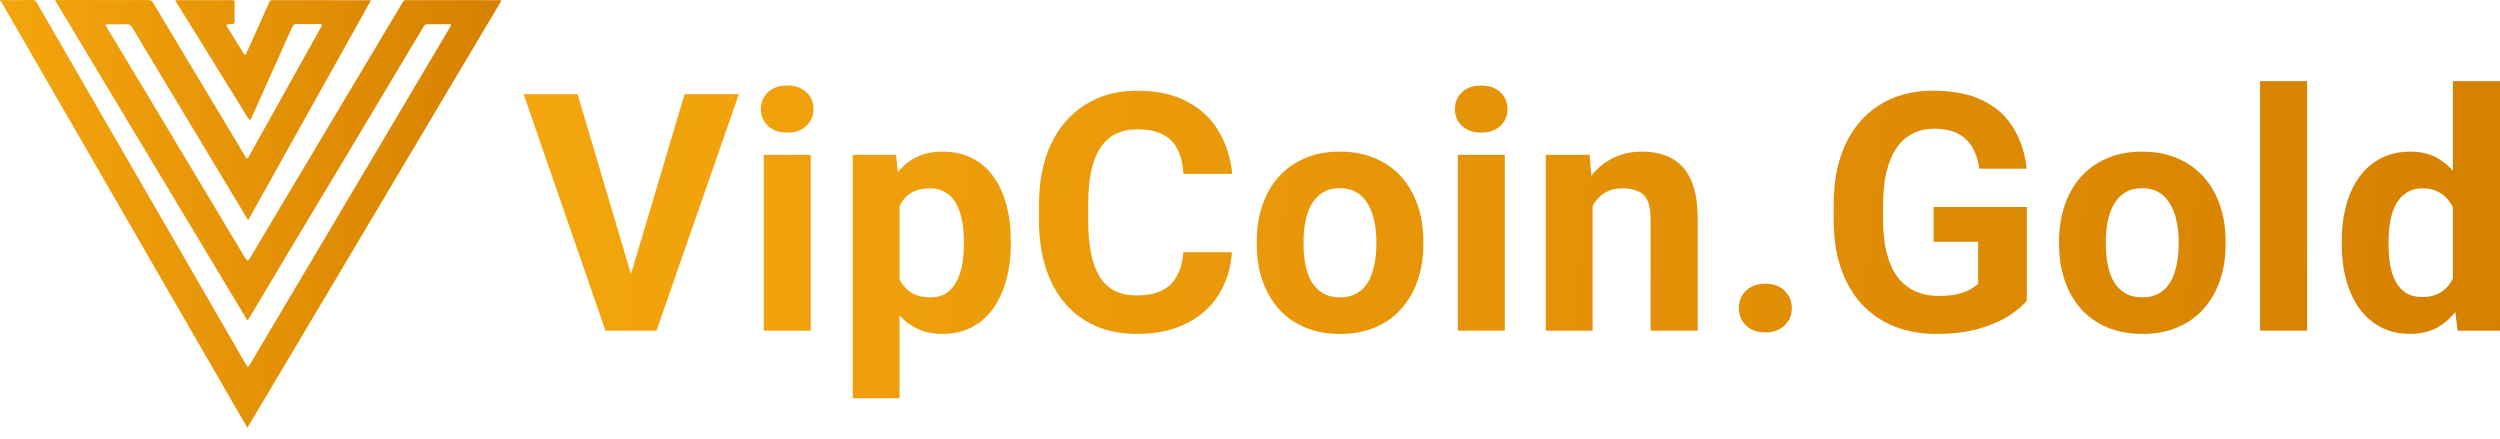
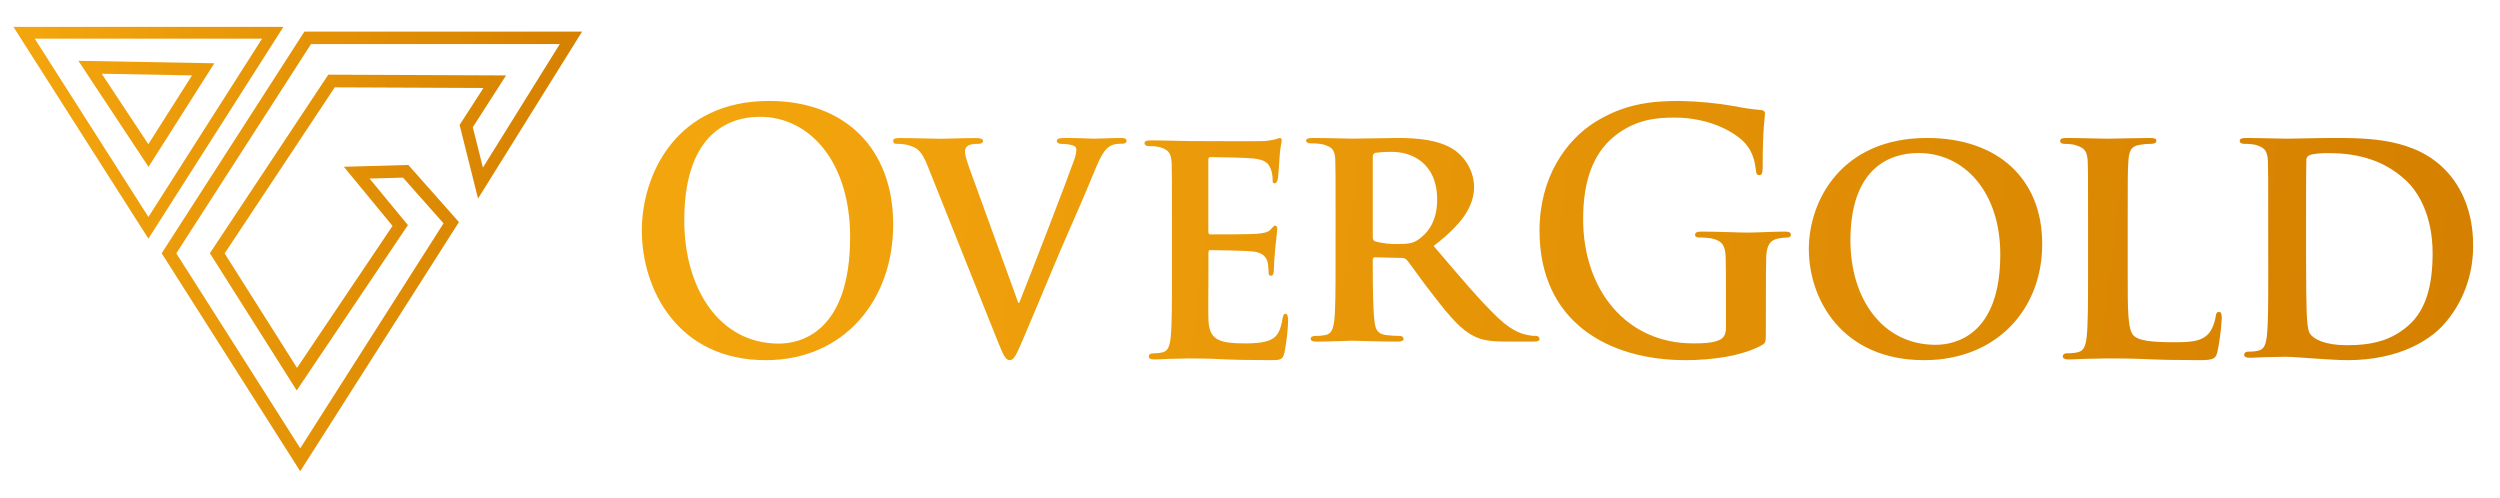
- <svg xmlns="http://www.w3.org/2000/svg" width="211" height="37" viewBox="0 0 211 37" fill="none">
-   <path d="M53.077 23.739L57.78 7.944H62.36L55.408 27.907H52.391L53.077 23.739ZM48.744 7.944L53.434 23.739L54.147 27.907H51.102L44.192 7.944H48.744Z" fill="url(#paint0_linear_9_153)" />
-   <path d="M68.427 13.072V27.907H64.464V13.072H68.427ZM64.218 9.205C64.218 8.629 64.419 8.154 64.821 7.779C65.223 7.404 65.763 7.217 66.439 7.217C67.106 7.217 67.641 7.404 68.043 7.779C68.454 8.154 68.66 8.629 68.66 9.205C68.66 9.781 68.454 10.256 68.043 10.631C67.641 11.006 67.106 11.193 66.439 11.193C65.763 11.193 65.223 11.006 64.821 10.631C64.419 10.256 64.218 9.781 64.218 9.205Z" fill="url(#paint1_linear_9_153)" />
-   <path d="M75.92 15.923V33.611H71.971V13.072H75.632L75.92 15.923ZM85.313 20.325V20.613C85.313 21.691 85.185 22.692 84.929 23.615C84.682 24.538 84.317 25.343 83.832 26.029C83.348 26.705 82.744 27.235 82.022 27.619C81.309 27.994 80.486 28.181 79.554 28.181C78.649 28.181 77.863 27.998 77.196 27.633C76.528 27.267 75.966 26.755 75.509 26.097C75.061 25.43 74.7 24.657 74.426 23.78C74.151 22.902 73.941 21.961 73.795 20.955V20.201C73.941 19.123 74.151 18.136 74.426 17.24C74.7 16.335 75.061 15.553 75.509 14.895C75.966 14.228 76.524 13.711 77.182 13.346C77.849 12.98 78.631 12.797 79.527 12.797C80.468 12.797 81.295 12.976 82.008 13.332C82.731 13.688 83.334 14.2 83.818 14.868C84.312 15.535 84.682 16.33 84.929 17.253C85.185 18.177 85.313 19.2 85.313 20.325ZM81.35 20.613V20.325C81.35 19.694 81.295 19.113 81.186 18.583C81.085 18.044 80.921 17.573 80.692 17.171C80.473 16.769 80.18 16.458 79.814 16.239C79.458 16.01 79.024 15.896 78.512 15.896C77.973 15.896 77.511 15.983 77.127 16.157C76.752 16.33 76.446 16.581 76.208 16.911C75.971 17.24 75.792 17.633 75.674 18.09C75.555 18.547 75.482 19.063 75.454 19.639V21.545C75.5 22.221 75.628 22.829 75.838 23.369C76.048 23.899 76.373 24.319 76.812 24.63C77.25 24.941 77.826 25.096 78.539 25.096C79.06 25.096 79.499 24.982 79.856 24.753C80.212 24.516 80.5 24.191 80.719 23.78C80.948 23.369 81.108 22.893 81.199 22.354C81.3 21.815 81.35 21.234 81.35 20.613Z" fill="url(#paint2_linear_9_153)" />
-   <path d="M99.868 21.284H103.968C103.885 22.628 103.515 23.821 102.857 24.863C102.208 25.905 101.298 26.719 100.128 27.304C98.967 27.889 97.569 28.181 95.933 28.181C94.653 28.181 93.505 27.962 92.491 27.523C91.476 27.075 90.608 26.435 89.886 25.603C89.173 24.772 88.629 23.766 88.254 22.587C87.879 21.408 87.692 20.087 87.692 18.625V17.24C87.692 15.777 87.884 14.456 88.268 13.277C88.661 12.089 89.218 11.079 89.94 10.247C90.672 9.415 91.545 8.775 92.559 8.327C93.574 7.88 94.708 7.656 95.96 7.656C97.624 7.656 99.027 7.957 100.169 8.561C101.321 9.164 102.213 9.996 102.843 11.056C103.483 12.116 103.867 13.323 103.995 14.676H99.882C99.836 13.871 99.676 13.19 99.402 12.633C99.127 12.066 98.711 11.641 98.154 11.358C97.605 11.065 96.874 10.919 95.96 10.919C95.274 10.919 94.676 11.047 94.164 11.303C93.652 11.559 93.222 11.947 92.875 12.468C92.527 12.989 92.267 13.647 92.093 14.443C91.929 15.229 91.846 16.152 91.846 17.212V18.625C91.846 19.657 91.924 20.567 92.079 21.353C92.235 22.13 92.473 22.788 92.793 23.327C93.122 23.858 93.542 24.26 94.054 24.534C94.575 24.799 95.201 24.932 95.933 24.932C96.792 24.932 97.5 24.794 98.058 24.52C98.615 24.246 99.04 23.839 99.333 23.3C99.635 22.761 99.813 22.089 99.868 21.284Z" fill="url(#paint3_linear_9_153)" />
-   <path d="M106.072 20.64V20.352C106.072 19.264 106.228 18.263 106.538 17.349C106.849 16.426 107.302 15.626 107.896 14.95C108.49 14.274 109.221 13.748 110.09 13.373C110.958 12.989 111.955 12.797 113.079 12.797C114.203 12.797 115.204 12.989 116.082 13.373C116.959 13.748 117.695 14.274 118.289 14.95C118.893 15.626 119.35 16.426 119.661 17.349C119.971 18.263 120.127 19.264 120.127 20.352V20.64C120.127 21.719 119.971 22.72 119.661 23.643C119.35 24.557 118.893 25.357 118.289 26.042C117.695 26.719 116.964 27.244 116.095 27.619C115.227 27.994 114.231 28.181 113.106 28.181C111.982 28.181 110.981 27.994 110.103 27.619C109.235 27.244 108.499 26.719 107.896 26.042C107.302 25.357 106.849 24.557 106.538 23.643C106.228 22.72 106.072 21.719 106.072 20.64ZM110.021 20.352V20.64C110.021 21.262 110.076 21.842 110.186 22.381C110.295 22.921 110.469 23.396 110.707 23.807C110.954 24.209 111.273 24.525 111.667 24.753C112.06 24.982 112.54 25.096 113.106 25.096C113.655 25.096 114.126 24.982 114.519 24.753C114.912 24.525 115.227 24.209 115.465 23.807C115.702 23.396 115.876 22.921 115.986 22.381C116.105 21.842 116.164 21.262 116.164 20.64V20.352C116.164 19.749 116.105 19.182 115.986 18.652C115.876 18.113 115.698 17.637 115.451 17.226C115.213 16.805 114.898 16.476 114.505 16.239C114.112 16.001 113.636 15.882 113.079 15.882C112.521 15.882 112.046 16.001 111.653 16.239C111.269 16.476 110.954 16.805 110.707 17.226C110.469 17.637 110.295 18.113 110.186 18.652C110.076 19.182 110.021 19.749 110.021 20.352Z" fill="url(#paint4_linear_9_153)" />
-   <path d="M127.003 13.072V27.907H123.04V13.072H127.003ZM122.793 9.205C122.793 8.629 122.995 8.154 123.397 7.779C123.799 7.404 124.338 7.217 125.015 7.217C125.682 7.217 126.217 7.404 126.619 7.779C127.03 8.154 127.236 8.629 127.236 9.205C127.236 9.781 127.03 10.256 126.619 10.631C126.217 11.006 125.682 11.193 125.015 11.193C124.338 11.193 123.799 11.006 123.397 10.631C122.995 10.256 122.793 9.781 122.793 9.205Z" fill="url(#paint5_linear_9_153)" />
-   <path d="M134.414 16.239V27.907H130.465V13.072H134.167L134.414 16.239ZM133.838 19.968H132.769C132.769 18.871 132.91 17.884 133.194 17.007C133.477 16.12 133.875 15.366 134.387 14.744C134.898 14.114 135.506 13.634 136.21 13.305C136.923 12.966 137.718 12.797 138.596 12.797C139.291 12.797 139.926 12.898 140.502 13.099C141.078 13.3 141.572 13.62 141.983 14.059C142.403 14.498 142.723 15.078 142.943 15.8C143.171 16.522 143.285 17.404 143.285 18.446V27.907H139.309V18.433C139.309 17.774 139.218 17.262 139.035 16.897C138.852 16.531 138.582 16.275 138.226 16.129C137.878 15.974 137.449 15.896 136.937 15.896C136.407 15.896 135.945 16.001 135.552 16.211C135.168 16.422 134.848 16.714 134.592 17.089C134.345 17.454 134.158 17.884 134.03 18.378C133.902 18.871 133.838 19.401 133.838 19.968Z" fill="url(#paint6_linear_9_153)" />
-   <path d="M146.761 26.001C146.761 25.416 146.962 24.927 147.364 24.534C147.776 24.141 148.32 23.944 148.996 23.944C149.673 23.944 150.212 24.141 150.614 24.534C151.026 24.927 151.231 25.416 151.231 26.001C151.231 26.586 151.026 27.075 150.614 27.468C150.212 27.861 149.673 28.058 148.996 28.058C148.32 28.058 147.776 27.861 147.364 27.468C146.962 27.075 146.761 26.586 146.761 26.001Z" fill="url(#paint7_linear_9_153)" />
-   <path d="M171.065 17.473V25.384C170.754 25.759 170.274 26.166 169.625 26.604C168.976 27.034 168.14 27.404 167.116 27.715C166.092 28.026 164.854 28.181 163.4 28.181C162.111 28.181 160.937 27.971 159.876 27.55C158.816 27.121 157.902 26.495 157.134 25.672C156.375 24.849 155.79 23.844 155.379 22.655C154.967 21.458 154.762 20.092 154.762 18.556V17.308C154.762 15.773 154.958 14.406 155.351 13.209C155.754 12.011 156.325 11.001 157.065 10.178C157.806 9.356 158.688 8.73 159.712 8.3C160.736 7.87 161.874 7.656 163.126 7.656C164.863 7.656 166.289 7.939 167.404 8.506C168.519 9.063 169.369 9.84 169.954 10.837C170.549 11.824 170.914 12.957 171.051 14.237H167.061C166.961 13.56 166.769 12.971 166.485 12.468C166.202 11.966 165.795 11.572 165.265 11.289C164.744 11.006 164.068 10.864 163.236 10.864C162.55 10.864 161.938 11.006 161.398 11.289C160.868 11.563 160.42 11.97 160.055 12.509C159.689 13.049 159.41 13.716 159.218 14.511C159.026 15.306 158.93 16.23 158.93 17.281V18.556C158.93 19.598 159.031 20.521 159.232 21.326C159.433 22.121 159.73 22.793 160.123 23.341C160.525 23.88 161.019 24.287 161.604 24.561C162.189 24.836 162.87 24.973 163.647 24.973C164.296 24.973 164.835 24.918 165.265 24.808C165.704 24.698 166.056 24.566 166.321 24.411C166.595 24.246 166.805 24.091 166.952 23.944V20.407H163.195V17.473H171.065Z" fill="url(#paint8_linear_9_153)" />
-   <path d="M173.787 20.64V20.352C173.787 19.264 173.942 18.263 174.253 17.349C174.564 16.426 175.016 15.626 175.61 14.95C176.204 14.274 176.936 13.748 177.804 13.373C178.673 12.989 179.669 12.797 180.793 12.797C181.918 12.797 182.919 12.989 183.796 13.373C184.674 13.748 185.41 14.274 186.004 14.95C186.607 15.626 187.064 16.426 187.375 17.349C187.686 18.263 187.841 19.264 187.841 20.352V20.64C187.841 21.719 187.686 22.72 187.375 23.643C187.064 24.557 186.607 25.357 186.004 26.042C185.41 26.719 184.678 27.244 183.81 27.619C182.942 27.994 181.945 28.181 180.821 28.181C179.696 28.181 178.695 27.994 177.818 27.619C176.949 27.244 176.214 26.719 175.61 26.042C175.016 25.357 174.564 24.557 174.253 23.643C173.942 22.72 173.787 21.719 173.787 20.64ZM177.736 20.352V20.64C177.736 21.262 177.79 21.842 177.9 22.381C178.01 22.921 178.184 23.396 178.421 23.807C178.668 24.209 178.988 24.525 179.381 24.753C179.774 24.982 180.254 25.096 180.821 25.096C181.369 25.096 181.84 24.982 182.233 24.753C182.626 24.525 182.942 24.209 183.179 23.807C183.417 23.396 183.591 22.921 183.7 22.381C183.819 21.842 183.879 21.262 183.879 20.64V20.352C183.879 19.749 183.819 19.182 183.7 18.652C183.591 18.113 183.412 17.637 183.166 17.226C182.928 16.805 182.612 16.476 182.219 16.239C181.826 16.001 181.351 15.882 180.793 15.882C180.236 15.882 179.76 16.001 179.367 16.239C178.983 16.476 178.668 16.805 178.421 17.226C178.184 17.637 178.01 18.113 177.9 18.652C177.79 19.182 177.736 19.749 177.736 20.352Z" fill="url(#paint9_linear_9_153)" />
-   <path d="M194.717 6.847V27.907H190.755V6.847H194.717Z" fill="url(#paint10_linear_9_153)" />
-   <path d="M207.024 24.671V6.847H211V27.907H207.421L207.024 24.671ZM197.645 20.667V20.38C197.645 19.246 197.773 18.218 198.029 17.294C198.285 16.362 198.659 15.562 199.153 14.895C199.647 14.228 200.254 13.711 200.977 13.346C201.699 12.98 202.522 12.797 203.445 12.797C204.313 12.797 205.072 12.98 205.721 13.346C206.379 13.711 206.937 14.232 207.394 14.909C207.86 15.576 208.235 16.367 208.518 17.281C208.802 18.186 209.007 19.177 209.135 20.256V20.887C209.007 21.92 208.802 22.88 208.518 23.766C208.235 24.653 207.86 25.43 207.394 26.097C206.937 26.755 206.379 27.267 205.721 27.633C205.063 27.998 204.295 28.181 203.417 28.181C202.494 28.181 201.671 27.994 200.949 27.619C200.236 27.244 199.633 26.719 199.139 26.042C198.655 25.366 198.285 24.57 198.029 23.657C197.773 22.742 197.645 21.746 197.645 20.667ZM201.594 20.38V20.667C201.594 21.28 201.639 21.851 201.731 22.381C201.831 22.912 201.991 23.382 202.211 23.794C202.439 24.196 202.732 24.511 203.088 24.74C203.454 24.959 203.897 25.069 204.418 25.069C205.095 25.069 205.652 24.918 206.091 24.616C206.53 24.305 206.864 23.88 207.092 23.341C207.33 22.802 207.467 22.18 207.503 21.476V19.68C207.476 19.104 207.394 18.588 207.257 18.131C207.129 17.665 206.937 17.267 206.681 16.938C206.434 16.609 206.123 16.353 205.748 16.17C205.383 15.987 204.949 15.896 204.446 15.896C203.934 15.896 203.495 16.015 203.129 16.253C202.764 16.481 202.467 16.796 202.238 17.198C202.019 17.601 201.854 18.076 201.745 18.625C201.644 19.164 201.594 19.749 201.594 20.38Z" fill="url(#paint11_linear_9_153)" />
-   <path d="M0 0.013C0.921 0.01 1.845 0.013 2.766 5.7381e-05C2.945 -0.002 3.021 0.078 3.096 0.209C4.222 2.162 5.348 4.115 6.48 6.068C9.594 11.455 12.713 16.839 15.829 22.227C17.389 24.925 18.946 27.624 20.503 30.325C20.594 30.484 20.698 30.635 20.778 30.796C20.887 31.018 20.96 30.988 21.074 30.791C21.634 29.834 22.205 28.881 22.771 27.929C25.75 22.912 28.732 17.895 31.708 12.876C33.792 9.363 35.873 5.851 37.955 2.338C38.128 2.044 38.131 2.044 37.781 2.044C37.22 2.044 36.662 2.049 36.102 2.041C35.936 2.039 35.842 2.091 35.757 2.233C33.8 5.513 31.841 8.794 29.876 12.072C28.07 15.086 26.259 18.097 24.453 21.113C23.298 23.043 22.148 24.976 20.996 26.908C20.975 26.944 20.952 26.974 20.892 27.062C15.474 18.034 10.066 9.038 4.635 0.005C4.775 0.005 4.863 0.005 4.954 0.005C7.471 0.005 9.988 0.01 12.508 0.005C12.708 0.005 12.814 0.061 12.918 0.232C15.357 4.304 17.802 8.373 20.246 12.443C20.386 12.677 20.519 12.914 20.661 13.146C20.713 13.229 20.734 13.365 20.848 13.37C20.97 13.377 20.983 13.236 21.03 13.153C21.824 11.739 22.613 10.323 23.404 8.905C24.637 6.695 25.864 4.483 27.105 2.275C27.232 2.049 27.165 2.031 26.952 2.031C26.319 2.036 25.688 2.041 25.055 2.028C24.847 2.023 24.746 2.089 24.666 2.275C23.77 4.284 22.867 6.287 21.969 8.29C21.728 8.829 21.489 9.371 21.245 9.91C21.212 9.986 21.191 10.097 21.077 10.102C21.012 10.104 20.981 10.039 20.947 9.986C19.956 8.378 18.962 6.773 17.968 5.168C16.969 3.553 15.967 1.938 14.965 0.323C14.908 0.232 14.859 0.136 14.786 0.013C15.783 0.013 16.743 0.013 17.703 0.013C18.316 0.013 18.925 0.02 19.538 0.01C19.738 0.005 19.808 0.053 19.802 0.257C19.787 0.751 19.784 1.245 19.802 1.739C19.81 1.976 19.743 2.054 19.491 2.046C19.042 2.028 19.037 2.046 19.268 2.422C19.686 3.102 20.104 3.78 20.526 4.457C20.565 4.518 20.576 4.621 20.69 4.616C20.812 4.611 20.791 4.5 20.82 4.437C21.45 3.039 22.078 1.64 22.704 0.239C22.768 0.091 22.839 0.01 23.036 0.013C25.719 0.02 28.402 0.015 31.085 0.015C31.145 0.015 31.202 0.02 31.311 0.025C27.852 6.219 24.411 12.38 20.944 18.583C20.521 17.88 20.122 17.217 19.722 16.555C17.529 12.914 15.336 9.27 13.144 5.629C12.477 4.52 11.805 3.414 11.151 2.298C11.037 2.102 10.909 2.036 10.686 2.044C10.201 2.059 9.713 2.049 9.225 2.049C8.878 2.049 8.867 2.064 9.036 2.346C9.864 3.724 10.697 5.1 11.522 6.478C13.735 10.17 15.949 13.861 18.162 17.552C18.993 18.938 19.821 20.322 20.651 21.708C20.677 21.75 20.711 21.791 20.734 21.834C20.848 22.05 20.947 22.043 21.066 21.828C21.308 21.408 21.562 20.997 21.811 20.581C24.196 16.587 26.578 12.591 28.963 8.597C30.637 5.795 32.313 2.996 33.984 0.194C34.052 0.083 34.106 0.01 34.262 0.01C36.914 0.015 39.566 0.013 42.218 0.015C42.244 0.015 42.27 0.028 42.325 0.043C35.178 12.059 28.042 24.061 20.882 36.1C20.703 35.795 20.537 35.521 20.376 35.241C18.085 31.275 15.791 27.306 13.499 23.34C9.783 16.897 6.062 10.457 2.341 4.017C1.617 2.764 0.895 1.512 0.171 0.262C0.13 0.192 0.119 0.083 0 0.073C0 0.053 0 0.033 0 0.013Z" fill="url(#paint12_linear_9_153)" />
+ <svg xmlns="http://www.w3.org/2000/svg" width="186" height="37" viewBox="0 0 186 37" fill="none">
+   <path d="M47.752 17.154C47.752 12.947 50.339 7.51 57.205 7.51C62.905 7.51 66.453 11.078 66.453 16.71C66.453 22.342 62.79 26.795 56.976 26.795C50.406 26.801 47.752 21.511 47.752 17.154ZM63.249 17.621C63.249 12.11 60.296 8.691 56.541 8.691C53.908 8.691 50.91 10.267 50.91 16.39C50.91 21.506 53.543 25.564 57.938 25.564C59.541 25.569 63.249 24.735 63.249 17.626V17.621Z" fill="url(#paint0_linear_7865_2014)" />
+   <path d="M69.026 12.37C68.553 11.181 68.247 10.98 67.491 10.777C67.226 10.72 66.957 10.694 66.687 10.701C66.499 10.701 66.453 10.6 66.453 10.474C66.453 10.297 66.665 10.271 66.974 10.271C68.085 10.271 69.266 10.323 69.998 10.323C70.519 10.323 71.603 10.271 72.642 10.271C72.902 10.271 73.138 10.323 73.138 10.474C73.138 10.624 72.997 10.701 72.808 10.701C72.477 10.701 72.17 10.727 72.004 10.853C71.936 10.897 71.88 10.961 71.842 11.037C71.805 11.112 71.787 11.198 71.792 11.283C71.792 11.56 71.982 12.141 72.265 12.9L75.76 22.53H75.831C76.729 20.297 79.396 13.38 79.893 11.964C79.989 11.713 80.053 11.45 80.083 11.181C80.083 10.954 79.989 10.877 79.799 10.809C79.529 10.736 79.252 10.701 78.973 10.706C78.784 10.706 78.626 10.632 78.626 10.479C78.626 10.327 78.803 10.265 79.213 10.265C80.257 10.265 81.173 10.317 81.432 10.317C81.78 10.317 82.755 10.265 83.393 10.265C83.652 10.265 83.817 10.317 83.817 10.468C83.817 10.619 83.699 10.695 83.487 10.695C83.275 10.695 82.826 10.671 82.472 10.948C82.213 11.151 81.929 11.479 81.385 12.844C80.559 14.865 80.017 16.028 78.883 18.656C77.56 21.791 76.591 24.142 76.12 25.229C75.598 26.466 75.411 26.795 75.127 26.795C74.844 26.795 74.679 26.516 74.277 25.506L69.026 12.37Z" fill="url(#paint1_linear_7865_2014)" />
+   <path d="M87.193 16.678C87.193 13.408 87.193 12.8 87.171 12.117C87.126 11.381 86.941 11.154 86.298 10.95C86.032 10.893 85.762 10.867 85.492 10.874C85.285 10.874 85.153 10.799 85.153 10.646C85.153 10.493 85.314 10.443 85.612 10.443C86.67 10.443 87.959 10.495 88.532 10.495C89.176 10.495 93.66 10.519 94.052 10.495C94.443 10.471 94.741 10.392 94.898 10.368C95.003 10.325 95.11 10.291 95.22 10.265C95.335 10.265 95.359 10.368 95.359 10.469C95.271 10.928 95.214 11.394 95.189 11.863C95.166 12.091 95.12 13.029 95.074 13.283C95.05 13.384 95.005 13.638 94.844 13.638C94.683 13.638 94.683 13.535 94.683 13.358C94.685 13.088 94.638 12.822 94.546 12.572C94.377 12.199 94.223 11.889 93.212 11.786C92.873 11.736 90.452 11.686 90.039 11.686C89.946 11.686 89.9 11.762 89.9 11.889V17.212C89.9 17.339 89.924 17.439 90.039 17.439C90.498 17.439 93.119 17.439 93.579 17.389C94.04 17.339 94.361 17.286 94.546 17.059C94.707 16.907 94.775 16.781 94.868 16.781C94.916 16.788 94.96 16.816 94.99 16.858C95.021 16.901 95.034 16.955 95.028 17.008C95.028 17.135 94.983 17.49 94.868 18.58C94.822 19.011 94.775 19.873 94.775 20.024C94.775 20.175 94.759 20.515 94.575 20.515C94.438 20.515 94.39 20.441 94.39 20.328C94.368 20.101 94.368 19.823 94.323 19.543C94.207 19.112 93.953 18.783 93.195 18.707C92.828 18.656 90.528 18.606 90.022 18.606C89.931 18.606 89.907 18.707 89.907 18.834V20.556C89.907 21.292 89.883 23.117 89.907 23.751C89.953 25.222 90.574 25.55 92.643 25.55C93.173 25.55 94.023 25.524 94.553 25.273C95.061 25.019 95.287 24.561 95.426 23.675C95.472 23.447 95.518 23.345 95.655 23.345C95.792 23.345 95.839 23.625 95.839 23.852C95.807 24.654 95.715 25.451 95.564 26.235C95.426 26.795 95.242 26.795 94.483 26.795C92.96 26.795 91.748 26.769 90.759 26.719C89.77 26.669 89.01 26.669 88.412 26.669C88.182 26.669 87.745 26.693 87.263 26.693C86.78 26.693 86.274 26.743 85.861 26.743C85.607 26.743 85.47 26.669 85.47 26.515C85.47 26.415 85.539 26.288 85.791 26.288C86.031 26.294 86.27 26.268 86.504 26.211C86.917 26.11 87.032 25.705 87.102 25.071C87.193 24.158 87.193 22.458 87.193 20.483V16.678Z" fill="url(#paint2_linear_7865_2014)" />
+   <path d="M99.367 16.06C99.367 13.021 99.367 12.456 99.343 11.821C99.294 11.138 99.096 10.926 98.405 10.737C98.12 10.684 97.829 10.66 97.539 10.666C97.317 10.666 97.175 10.597 97.175 10.454C97.175 10.312 97.357 10.265 97.668 10.265C98.805 10.265 100.189 10.314 100.633 10.314C101.375 10.314 103.35 10.265 104.017 10.265C105.399 10.265 106.982 10.383 108.142 11.113C108.603 11.428 108.982 11.841 109.248 12.32C109.513 12.798 109.659 13.329 109.673 13.87C109.673 15.354 108.784 16.674 106.66 18.299C108.586 20.554 110.115 22.374 111.427 23.623C112.638 24.778 113.403 24.872 113.749 24.943C113.919 24.979 114.093 24.995 114.267 24.989C114.333 24.984 114.398 25.003 114.449 25.043C114.5 25.082 114.532 25.139 114.54 25.201C114.54 25.375 114.391 25.413 114.12 25.413H112.039C110.828 25.413 110.235 25.297 109.675 25.014C108.737 24.564 107.922 23.626 106.711 22.065C105.847 20.981 104.932 19.637 104.661 19.331C104.61 19.282 104.548 19.244 104.48 19.22C104.412 19.195 104.339 19.186 104.266 19.191L102.315 19.144C102.29 19.139 102.264 19.141 102.24 19.148C102.215 19.155 102.193 19.167 102.175 19.184C102.157 19.202 102.144 19.223 102.137 19.246C102.129 19.269 102.128 19.294 102.133 19.318V19.6C102.133 21.462 102.157 23.016 102.257 23.864C102.329 24.453 102.429 24.83 103.095 24.924C103.447 24.969 103.802 24.993 104.157 24.995C104.223 24.989 104.288 25.008 104.338 25.048C104.389 25.087 104.422 25.144 104.43 25.206C104.43 25.349 104.257 25.418 103.984 25.418C102.726 25.418 100.922 25.349 100.602 25.349C100.181 25.349 98.797 25.418 97.934 25.418C97.661 25.418 97.513 25.349 97.513 25.206C97.513 25.113 97.588 24.995 97.859 24.995C98.116 25 98.373 24.976 98.625 24.924C99.069 24.83 99.192 24.453 99.267 23.864C99.365 23.016 99.365 21.436 99.365 19.6L99.367 16.06ZM102.135 17.621C102.135 17.833 102.184 17.904 102.331 17.968C102.871 18.104 103.428 18.167 103.986 18.155C104.852 18.155 105.148 18.084 105.518 17.826C106.185 17.378 106.925 16.508 106.925 14.858C106.925 12.031 104.901 11.301 103.617 11.301C103.187 11.291 102.757 11.315 102.331 11.372C102.184 11.419 102.135 11.49 102.135 11.655V17.621Z" fill="url(#paint3_linear_7865_2014)" />
+   <path d="M131.378 24.802C131.378 25.466 131.354 25.515 131.071 25.687C129.543 26.524 127.238 26.795 125.405 26.795C119.643 26.795 114.54 23.941 114.54 17.154C114.54 13.217 116.493 10.462 118.631 9.109C120.882 7.684 122.982 7.51 124.958 7.51C126.355 7.536 127.749 7.67 129.127 7.912C129.74 8.042 130.361 8.132 130.985 8.182C131.267 8.207 131.314 8.305 131.314 8.477C131.314 8.749 131.141 9.437 131.141 12.512C131.141 12.905 131.07 13.028 130.883 13.028C130.696 13.028 130.67 12.905 130.647 12.708C130.576 12.143 130.459 11.355 129.847 10.667C129.141 9.879 127.261 8.749 124.603 8.749C123.31 8.749 121.594 8.847 119.947 10.274C118.63 11.429 117.785 13.275 117.785 16.299C117.785 21.587 121.005 25.548 125.967 25.548C126.578 25.548 127.401 25.548 127.965 25.276C128.312 25.095 128.412 24.785 128.412 24.37V22.047C128.412 20.817 128.412 19.874 128.39 19.149C128.365 18.313 128.154 17.92 127.378 17.746C127.075 17.692 126.768 17.667 126.461 17.674C126.25 17.674 126.114 17.625 126.114 17.476C126.114 17.279 126.288 17.23 126.61 17.23C127.832 17.23 129.314 17.304 130.019 17.304C130.723 17.304 131.994 17.23 132.77 17.23C133.076 17.23 133.241 17.279 133.241 17.476C133.241 17.625 133.099 17.674 132.934 17.674C132.721 17.678 132.508 17.703 132.299 17.746C131.665 17.869 131.433 18.289 131.406 19.149C131.383 19.887 131.383 20.87 131.383 22.099L131.378 24.802Z" fill="url(#paint4_linear_7865_2014)" />
+   <path d="M134.577 18.53C134.577 14.932 137.006 10.265 143.367 10.265C148.655 10.265 151.942 13.319 151.942 18.157C151.942 22.996 148.558 26.795 143.151 26.795C137.053 26.795 134.577 22.278 134.577 18.53ZM148.821 18.927C148.821 14.262 146.129 11.384 142.746 11.384C140.412 11.384 137.672 12.674 137.672 17.885C137.672 22.229 140.056 25.653 144.009 25.653C145.486 25.653 148.821 24.933 148.821 18.927Z" fill="url(#paint5_linear_7865_2014)" />
+   <path d="M158.301 20.416C158.301 23.208 158.301 24.592 158.779 25.002C159.148 25.334 160.006 25.462 161.711 25.462C162.888 25.462 163.74 25.437 164.294 24.847C164.571 24.566 164.796 23.951 164.847 23.542C164.873 23.336 164.923 23.208 165.098 23.208C165.273 23.208 165.299 23.438 165.299 23.695C165.253 24.539 165.144 25.378 164.973 26.205C164.823 26.692 164.722 26.795 163.571 26.795C161.991 26.795 160.713 26.769 159.611 26.718C158.51 26.667 157.582 26.667 156.68 26.667C156.429 26.667 155.953 26.692 155.427 26.692C154.901 26.692 154.349 26.743 153.897 26.743C153.622 26.743 153.471 26.667 153.471 26.512C153.471 26.411 153.547 26.282 153.822 26.282C154.083 26.289 154.343 26.263 154.598 26.205C155.05 26.103 155.176 25.694 155.25 25.053C155.351 24.13 155.351 22.412 155.351 20.416V16.573C155.351 13.268 155.351 12.653 155.325 11.963C155.275 11.22 155.074 10.989 154.373 10.784C154.135 10.727 153.891 10.701 153.646 10.707C153.395 10.707 153.277 10.631 153.277 10.476C153.277 10.322 153.419 10.265 153.742 10.265C154.768 10.265 156.172 10.318 156.774 10.318C157.299 10.318 159.104 10.265 159.956 10.265C160.281 10.265 160.432 10.318 160.432 10.471C160.432 10.624 160.307 10.701 160.032 10.701C159.746 10.701 159.461 10.727 159.179 10.778C158.578 10.88 158.403 11.188 158.353 11.957C158.301 12.648 158.301 13.262 158.301 16.567V20.416Z" fill="url(#paint6_linear_7865_2014)" />
+   <path d="M168.755 16.527C168.755 13.246 168.755 12.636 168.732 11.95C168.685 11.213 168.493 10.984 167.825 10.78C167.549 10.723 167.268 10.697 166.987 10.703C166.772 10.703 166.635 10.629 166.635 10.475C166.635 10.321 166.797 10.265 167.101 10.265C168.201 10.265 169.54 10.318 170.137 10.318C170.782 10.318 172.287 10.265 173.554 10.265C176.183 10.265 179.713 10.265 182.014 12.733C183.07 13.857 183.999 15.658 183.999 18.225C184.014 19.341 183.82 20.449 183.427 21.485C183.034 22.52 182.451 23.461 181.712 24.253C180.754 25.271 178.532 26.795 174.661 26.795C173.895 26.795 172.987 26.721 172.151 26.67C171.316 26.619 170.55 26.543 170.024 26.543C169.785 26.543 169.331 26.567 168.829 26.567C168.328 26.567 167.802 26.617 167.372 26.617C167.108 26.617 166.966 26.543 166.966 26.389C166.966 26.288 167.038 26.161 167.3 26.161C167.549 26.167 167.798 26.141 168.041 26.084C168.47 25.983 168.59 25.576 168.662 24.94C168.757 24.024 168.757 22.318 168.757 20.337L168.755 16.527ZM171.571 18.918C171.571 21.208 171.595 22.86 171.618 23.292C171.643 23.826 171.69 24.59 171.858 24.818C172.12 25.224 172.957 25.683 174.606 25.683C176.517 25.683 177.928 25.327 179.195 24.208C180.557 23.013 180.987 21.081 180.987 18.841C180.987 16.096 179.959 14.315 179.028 13.45C177.093 11.619 174.805 11.391 173.147 11.391C172.718 11.391 172.025 11.441 171.858 11.542C171.77 11.565 171.694 11.623 171.646 11.703C171.597 11.784 171.579 11.881 171.595 11.975C171.571 12.713 171.571 14.493 171.571 16.197V18.918Z" fill="url(#paint7_linear_7865_2014)" />
+   <path d="M22.337 35.06L12.029 18.844L22.648 2.349H43.308L35.566 14.772L34.194 9.293L35.969 6.546L24.906 6.498L16.712 18.853L22.098 27.369L29.204 16.807L25.582 12.408L30.379 12.272L34.145 16.523L22.337 35.06ZM13.117 18.848L22.339 33.352L32.999 16.616L29.985 13.216L27.494 13.285L30.348 16.748L22.075 29.047L15.614 18.84L24.425 5.555L37.651 5.611L35.177 9.466L35.929 12.467L41.647 3.279H23.14L13.117 18.848Z" fill="url(#paint8_linear_7865_2014)" />
+   <path d="M11.042 17.755L1 2H21.085L11.042 17.755ZM2.586 2.879L11.042 16.142L19.497 2.879H2.586Z" fill="url(#paint9_linear_7865_2014)" />
+   <path d="M11.05 12.415L5.831 4.524L15.945 4.708L11.05 12.415ZM7.566 5.485L11.035 10.728L14.286 5.609L7.566 5.485Z" fill="url(#paint10_linear_7865_2014)" />
  <defs>
-     <linearGradient id="paint0_linear_9_153" x1="47.95" y1="9.671" x2="213.536" y2="27.425" gradientUnits="userSpaceOnUse">
+     <linearGradient id="paint0_linear_7865_2014" x1="53.231" y1="9.827" x2="183.051" y2="25.605" gradientUnits="userSpaceOnUse">
      <stop stop-color="#F3A50D" />
      <stop offset="1" stop-color="#D58000" />
    </linearGradient>
-     <linearGradient id="paint1_linear_9_153" x1="47.95" y1="9.671" x2="213.536" y2="27.425" gradientUnits="userSpaceOnUse">
+     <linearGradient id="paint1_linear_7865_2014" x1="53.231" y1="9.827" x2="183.051" y2="25.605" gradientUnits="userSpaceOnUse">
      <stop stop-color="#F3A50D" />
      <stop offset="1" stop-color="#D58000" />
    </linearGradient>
-     <linearGradient id="paint2_linear_9_153" x1="47.95" y1="9.671" x2="213.536" y2="27.425" gradientUnits="userSpaceOnUse">
+     <linearGradient id="paint2_linear_7865_2014" x1="53.231" y1="9.827" x2="183.051" y2="25.605" gradientUnits="userSpaceOnUse">
      <stop stop-color="#F3A50D" />
      <stop offset="1" stop-color="#D58000" />
    </linearGradient>
-     <linearGradient id="paint3_linear_9_153" x1="47.95" y1="9.671" x2="213.536" y2="27.425" gradientUnits="userSpaceOnUse">
+     <linearGradient id="paint3_linear_7865_2014" x1="53.231" y1="9.827" x2="183.051" y2="25.605" gradientUnits="userSpaceOnUse">
      <stop stop-color="#F3A50D" />
      <stop offset="1" stop-color="#D58000" />
    </linearGradient>
-     <linearGradient id="paint4_linear_9_153" x1="47.95" y1="9.671" x2="213.536" y2="27.425" gradientUnits="userSpaceOnUse">
+     <linearGradient id="paint4_linear_7865_2014" x1="53.231" y1="9.827" x2="183.051" y2="25.605" gradientUnits="userSpaceOnUse">
      <stop stop-color="#F3A50D" />
      <stop offset="1" stop-color="#D58000" />
    </linearGradient>
-     <linearGradient id="paint5_linear_9_153" x1="47.95" y1="9.671" x2="213.536" y2="27.425" gradientUnits="userSpaceOnUse">
+     <linearGradient id="paint5_linear_7865_2014" x1="53.231" y1="9.827" x2="183.051" y2="25.605" gradientUnits="userSpaceOnUse">
      <stop stop-color="#F3A50D" />
      <stop offset="1" stop-color="#D58000" />
    </linearGradient>
-     <linearGradient id="paint6_linear_9_153" x1="47.95" y1="9.671" x2="213.536" y2="27.425" gradientUnits="userSpaceOnUse">
+     <linearGradient id="paint6_linear_7865_2014" x1="53.231" y1="9.827" x2="183.051" y2="25.605" gradientUnits="userSpaceOnUse">
      <stop stop-color="#F3A50D" />
      <stop offset="1" stop-color="#D58000" />
    </linearGradient>
-     <linearGradient id="paint7_linear_9_153" x1="47.95" y1="9.671" x2="213.536" y2="27.425" gradientUnits="userSpaceOnUse">
+     <linearGradient id="paint7_linear_7865_2014" x1="53.231" y1="9.827" x2="183.051" y2="25.605" gradientUnits="userSpaceOnUse">
      <stop stop-color="#F3A50D" />
      <stop offset="1" stop-color="#D58000" />
    </linearGradient>
-     <linearGradient id="paint8_linear_9_153" x1="47.95" y1="9.671" x2="213.536" y2="27.425" gradientUnits="userSpaceOnUse">
+     <linearGradient id="paint8_linear_7865_2014" x1="2.702" y1="5.972" x2="43.589" y2="6.872" gradientUnits="userSpaceOnUse">
      <stop stop-color="#F3A50D" />
      <stop offset="1" stop-color="#D58000" />
    </linearGradient>
-     <linearGradient id="paint9_linear_9_153" x1="47.95" y1="9.671" x2="213.536" y2="27.425" gradientUnits="userSpaceOnUse">
+     <linearGradient id="paint9_linear_7865_2014" x1="2.702" y1="5.972" x2="43.589" y2="6.872" gradientUnits="userSpaceOnUse">
      <stop stop-color="#F3A50D" />
      <stop offset="1" stop-color="#D58000" />
    </linearGradient>
-     <linearGradient id="paint10_linear_9_153" x1="47.95" y1="9.671" x2="213.536" y2="27.425" gradientUnits="userSpaceOnUse">
-       <stop stop-color="#F3A50D" />
-       <stop offset="1" stop-color="#D58000" />
-     </linearGradient>
-     <linearGradient id="paint11_linear_9_153" x1="47.95" y1="9.671" x2="213.536" y2="27.425" gradientUnits="userSpaceOnUse">
-       <stop stop-color="#F3A50D" />
-       <stop offset="1" stop-color="#D58000" />
-     </linearGradient>
-     <linearGradient id="paint12_linear_9_153" x1="0.954" y1="3.809" x2="43.434" y2="4.666" gradientUnits="userSpaceOnUse">
+     <linearGradient id="paint10_linear_7865_2014" x1="2.702" y1="5.972" x2="43.589" y2="6.872" gradientUnits="userSpaceOnUse">
      <stop stop-color="#F3A50D" />
      <stop offset="1" stop-color="#D58000" />
    </linearGradient>
  </defs>
</svg>
